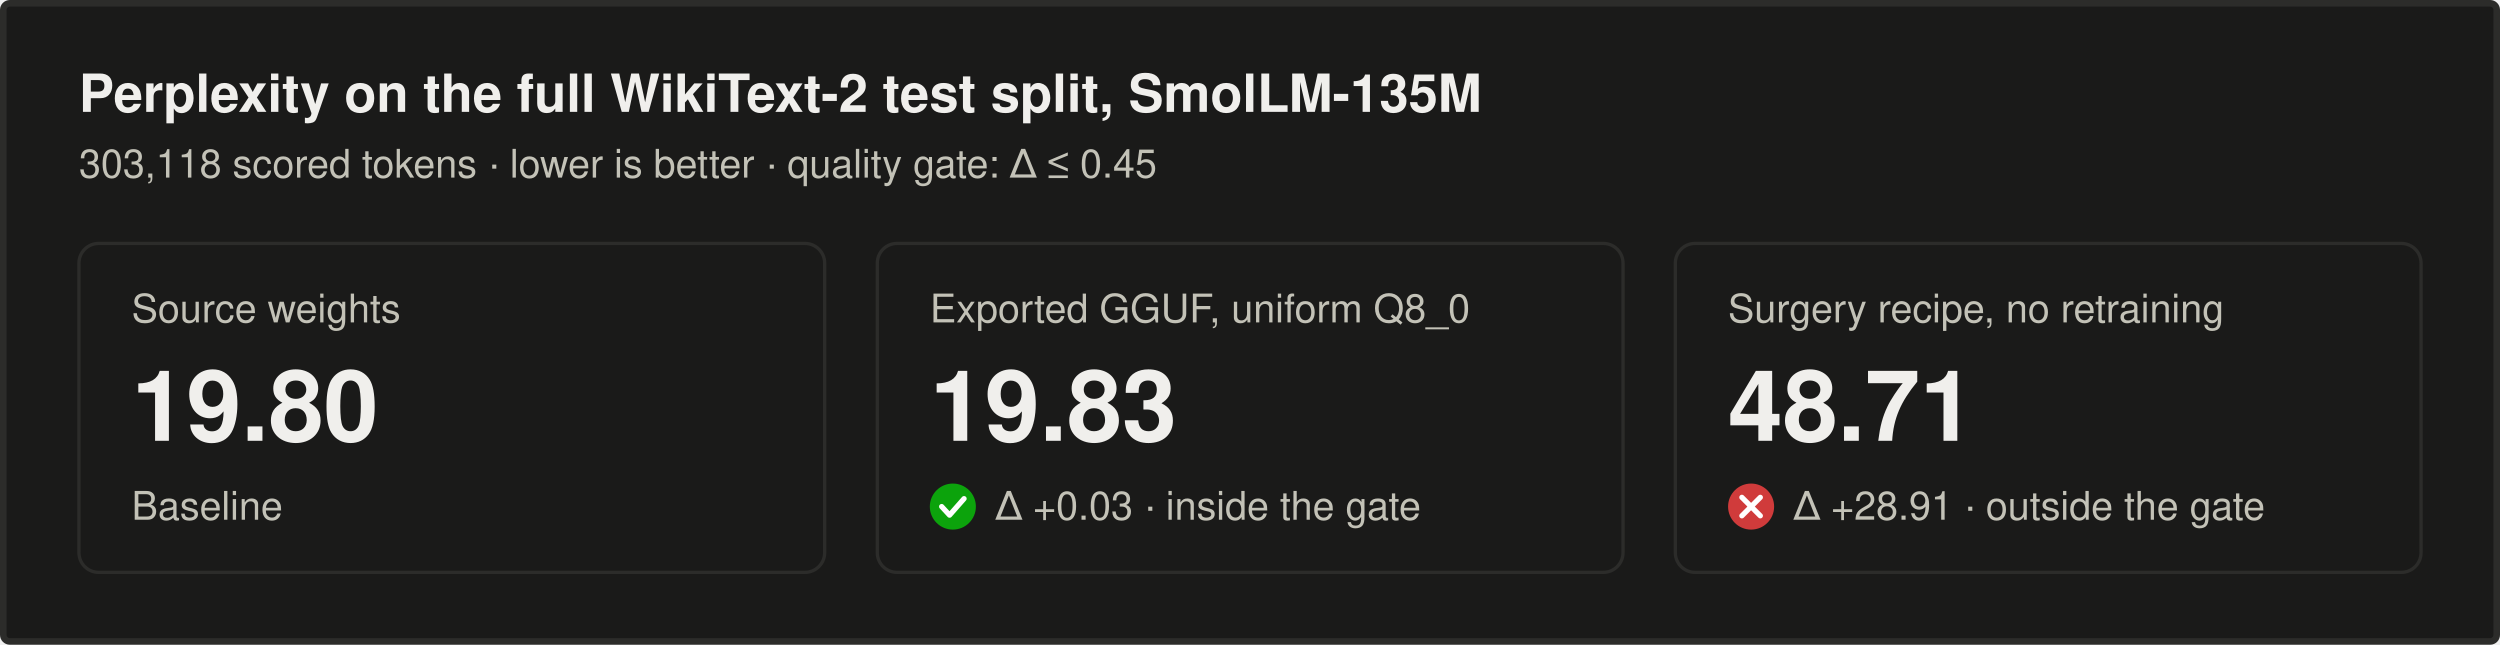
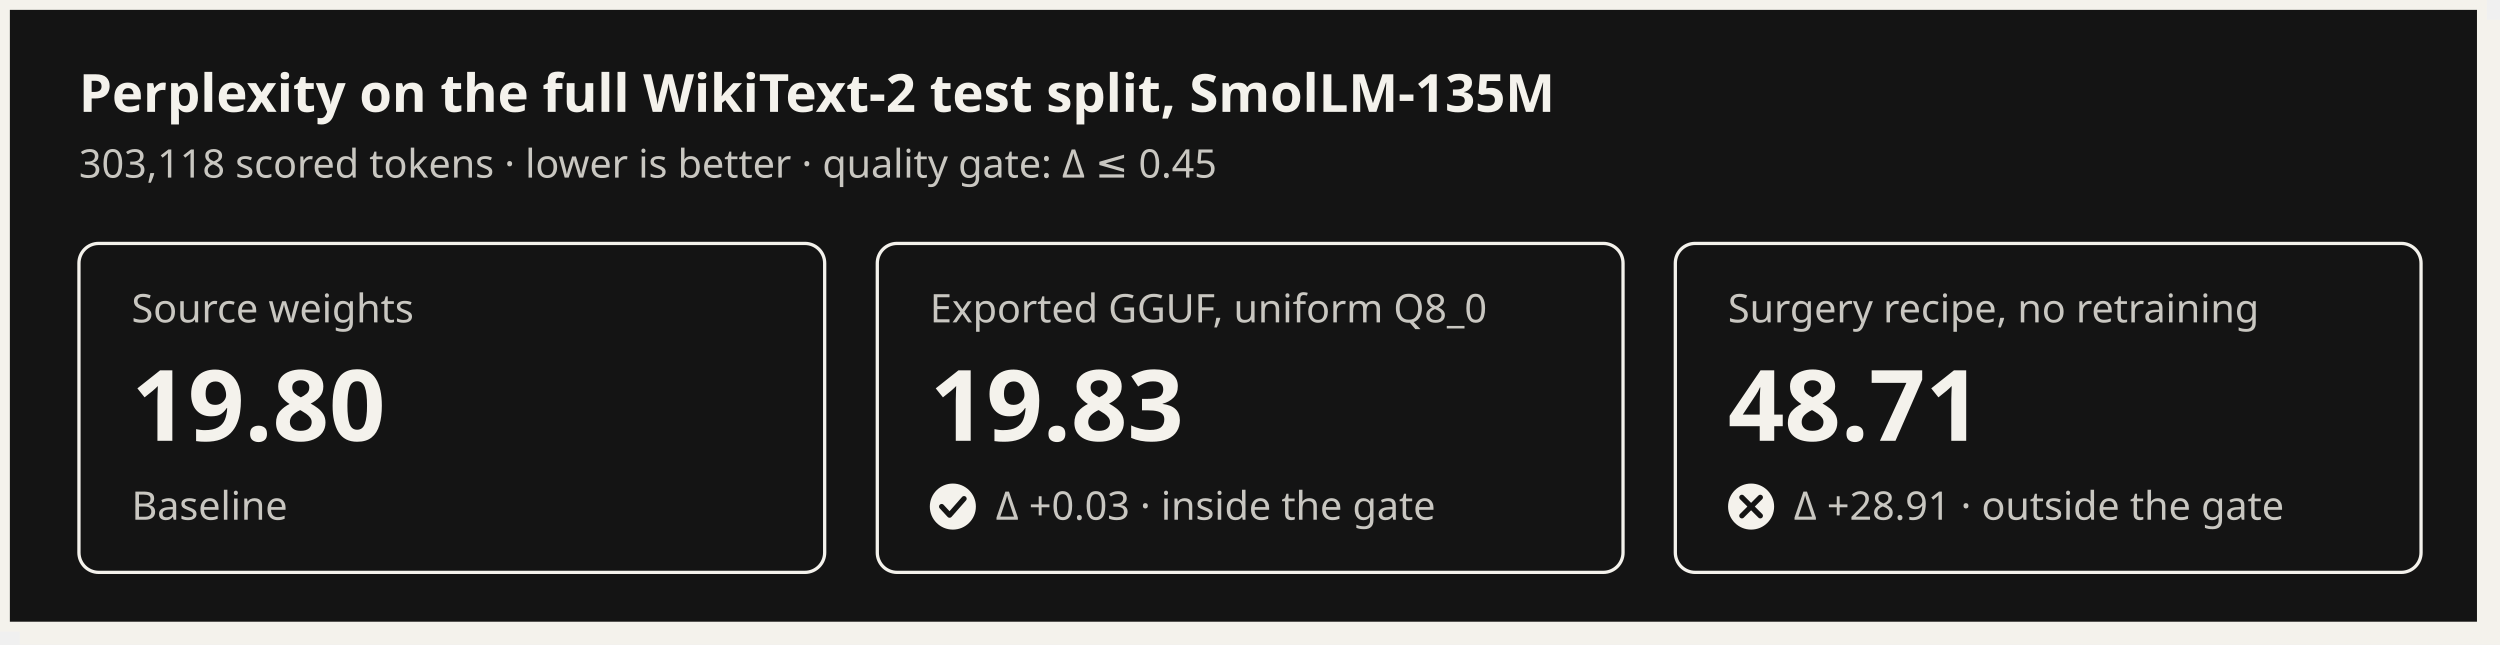
- <svg xmlns="http://www.w3.org/2000/svg" viewBox="0 0 760 196" width="760" height="196" role="img" font-family="system-ui, -apple-system, &quot;Segoe UI&quot;, Helvetica, Arial, sans-serif">
-   <rect x="1" y="1" width="758" height="194" rx="2" stroke-width="2" fill="#1a1a19" stroke="#2c2c2a" />
-   <text x="24.0" y="34.0" font-size="16" font-weight="600" fill="#f0efec" text-anchor="start">Perplexity on the full WikiText-2 test split, SmolLM-135M</text>
-   <text x="24.0" y="54.0" font-size="12" font-weight="400" fill="#c3c2b7" text-anchor="start">303,118 scored tokens · lower is better · quality gate: Δ ≤ 0.45</text>
-   <rect x="24.0" y="74" width="226.7" height="100" rx="6" fill="none" stroke="#2c2c2a" />
-   <text x="40.0" y="98.0" font-size="12" font-weight="400" fill="#c3c2b7" text-anchor="start">Source weights</text>
-   <text x="40.0" y="134.0" font-size="30" font-weight="600" fill="#f0efec" text-anchor="start">19.80</text>
-   <text x="40.0" y="158.0" font-size="12" font-weight="400" fill="#c3c2b7" text-anchor="start">Baseline</text>
-   <rect x="266.7" y="74" width="226.7" height="100" rx="6" fill="none" stroke="#2c2c2a" />
-   <text x="282.7" y="98.0" font-size="12" font-weight="400" fill="#c3c2b7" text-anchor="start">Exported GGUF, uniform Q8_0</text>
-   <text x="282.7" y="134.0" font-size="30" font-weight="600" fill="#f0efec" text-anchor="start">19.83</text>
-   <circle cx="289.667" cy="154" r="7" fill="#0ca30c" />
-   <path d="M286.267,154 l2.4,2.6 l4.4,-5" fill="none" stroke="#ffffff" stroke-width="1.6" stroke-linecap="round" stroke-linejoin="round" />
-   <text x="302.7" y="158.0" font-size="12" font-weight="400" fill="#c3c2b7" text-anchor="start">Δ +0.03 · inside the gate</text>
-   <rect x="509.3" y="74" width="226.7" height="100" rx="6" fill="none" stroke="#2c2c2a" />
-   <text x="525.3" y="98.0" font-size="12" font-weight="400" fill="#c3c2b7" text-anchor="start">Surgery recipe, no retraining</text>
-   <text x="525.3" y="134.0" font-size="30" font-weight="600" fill="#f0efec" text-anchor="start">48.71</text>
-   <circle cx="532.333" cy="154" r="7" fill="#d03b3b" />
-   <path d="M529.533,151.2 l5.6,5.6 M535.133,151.2 l-5.6,5.6" fill="none" stroke="#ffffff" stroke-width="1.6" stroke-linecap="round" stroke-linejoin="round" />
-   <text x="545.3" y="158.0" font-size="12" font-weight="400" fill="#c3c2b7" text-anchor="start">Δ +28.91 · outside the gate</text>
+ <svg xmlns="http://www.w3.org/2000/svg" viewBox="0 0 760 196" width="760" height="196" role="img" font-family="&quot;Chakra Petch&quot;, Bahnschrift, &quot;Arial Narrow&quot;, &quot;Segoe UI&quot;, sans-serif">
+   <rect x="6" y="6" width="754" height="190" fill="#f4f2ec" />
+   <rect x="1.5" y="1.5" width="753" height="189" stroke-width="3" fill="#141414" stroke="#f4f2ec" />
+   <text x="24.0" y="34.0" font-size="16" font-weight="700" fill="#f4f2ec" text-anchor="start">Perplexity on the full WikiText-2 test split, SmolLM-135M</text>
+   <text x="24.0" y="54.0" font-size="12" font-weight="400" fill="#c9c7c1" text-anchor="start">303,118 scored tokens · lower is better · quality gate: Δ ≤ 0.45</text>
+   <rect x="24.0" y="74" width="226.7" height="100" rx="6" fill="none" stroke="#f4f2ec" />
+   <text x="40.0" y="98.0" font-size="12" font-weight="400" fill="#c9c7c1" text-anchor="start">Source weights</text>
+   <text x="40.0" y="134.0" font-size="30" font-weight="600" fill="#f4f2ec" text-anchor="start">19.80</text>
+   <text x="40.0" y="158.0" font-size="12" font-weight="400" fill="#c9c7c1" text-anchor="start">Baseline</text>
+   <rect x="266.7" y="74" width="226.7" height="100" rx="6" fill="none" stroke="#f4f2ec" />
+   <text x="282.7" y="98.0" font-size="12" font-weight="400" fill="#c9c7c1" text-anchor="start">Exported GGUF, uniform Q8_0</text>
+   <text x="282.7" y="134.0" font-size="30" font-weight="600" fill="#f4f2ec" text-anchor="start">19.83</text>
+   <circle cx="289.667" cy="154" r="7" fill="#f4f2ec" />
+   <path d="M286.267,154 l2.4,2.6 l4.4,-5" fill="none" stroke="#141414" stroke-width="1.6" stroke-linecap="round" stroke-linejoin="round" />
+   <text x="302.7" y="158.0" font-size="12" font-weight="400" fill="#c9c7c1" text-anchor="start">Δ +0.03 · inside the gate</text>
+   <rect x="509.3" y="74" width="226.7" height="100" rx="6" fill="none" stroke="#f4f2ec" />
+   <text x="525.3" y="98.0" font-size="12" font-weight="400" fill="#c9c7c1" text-anchor="start">Surgery recipe, no retraining</text>
+   <text x="525.3" y="134.0" font-size="30" font-weight="600" fill="#f4f2ec" text-anchor="start">48.71</text>
+   <circle cx="532.333" cy="154" r="7" fill="#f4f2ec" />
+   <path d="M529.533,151.2 l5.6,5.6 M535.133,151.2 l-5.6,5.6" fill="none" stroke="#141414" stroke-width="1.6" stroke-linecap="round" stroke-linejoin="round" />
+   <text x="545.3" y="158.0" font-size="12" font-weight="400" fill="#c9c7c1" text-anchor="start">Δ +28.91 · outside the gate</text>
</svg>
